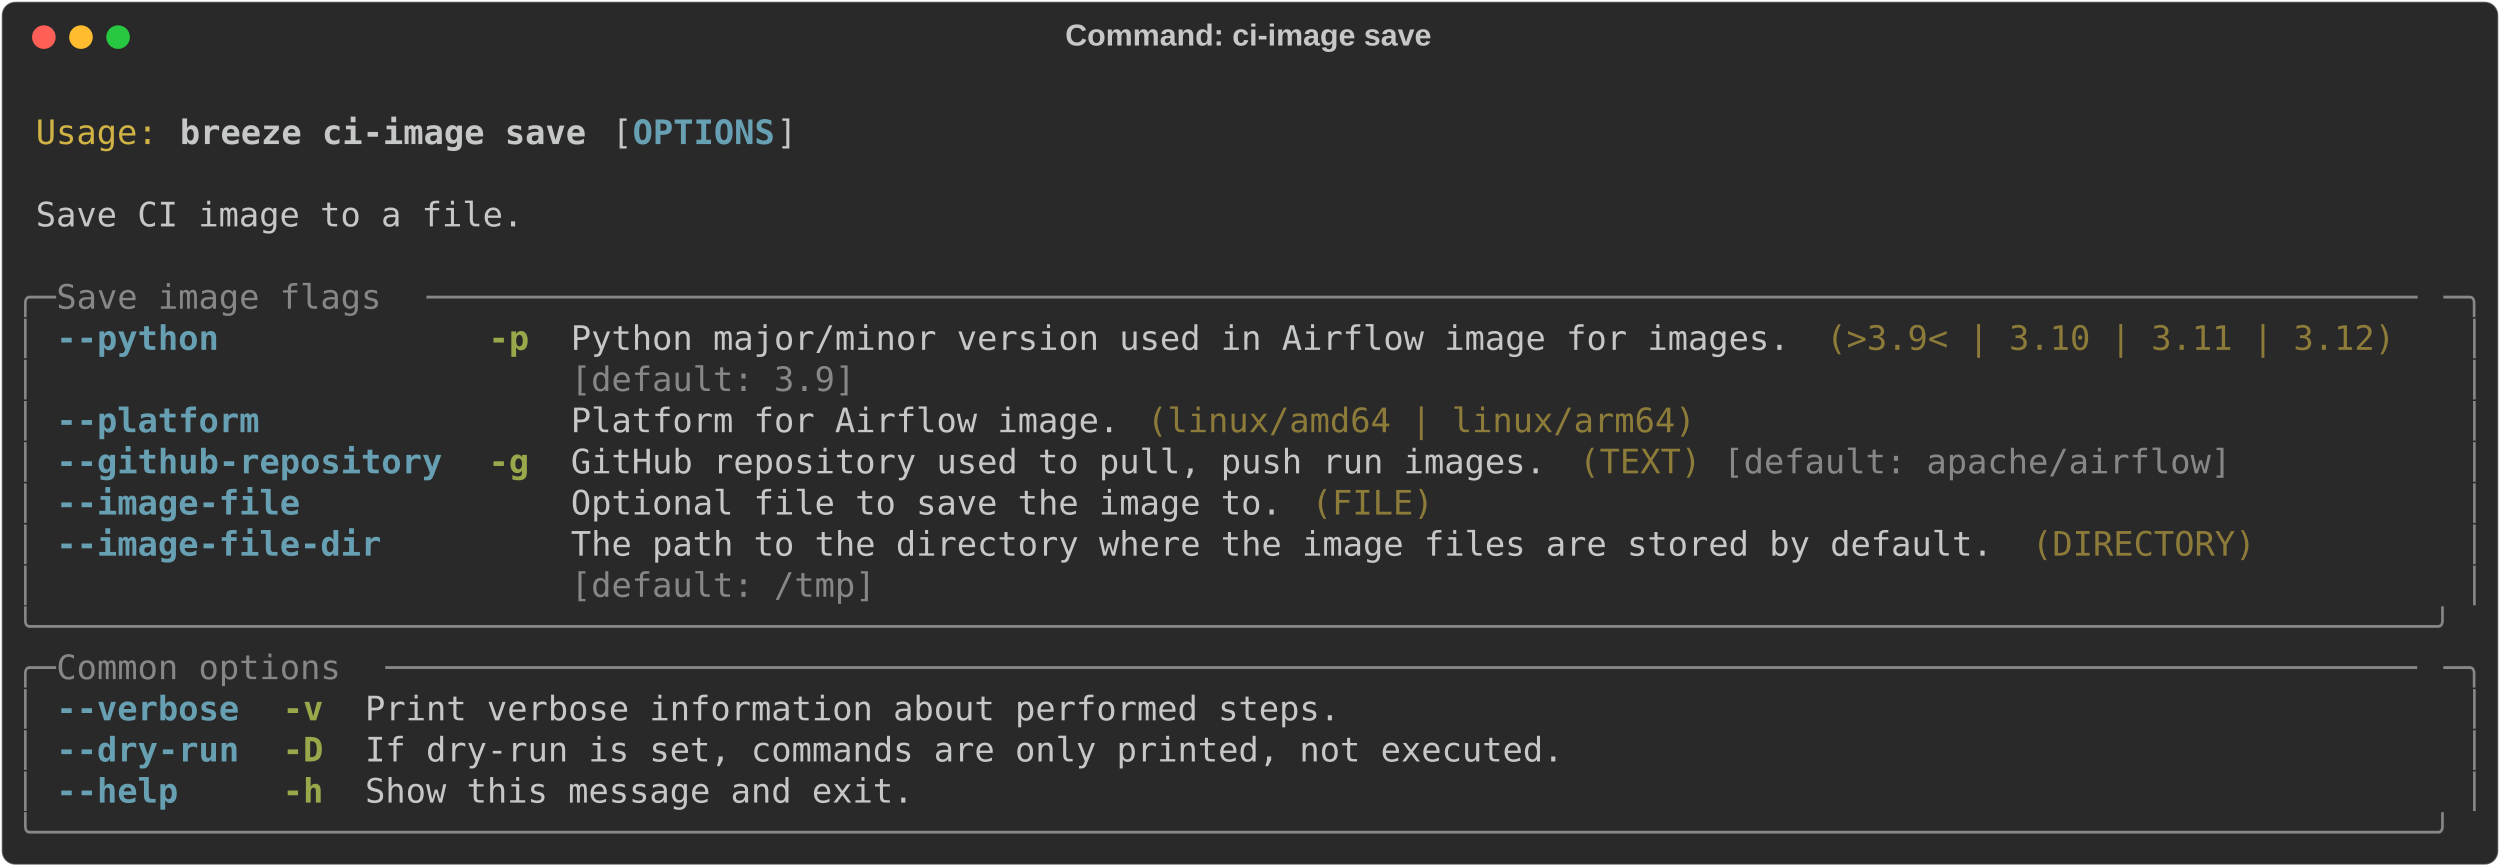
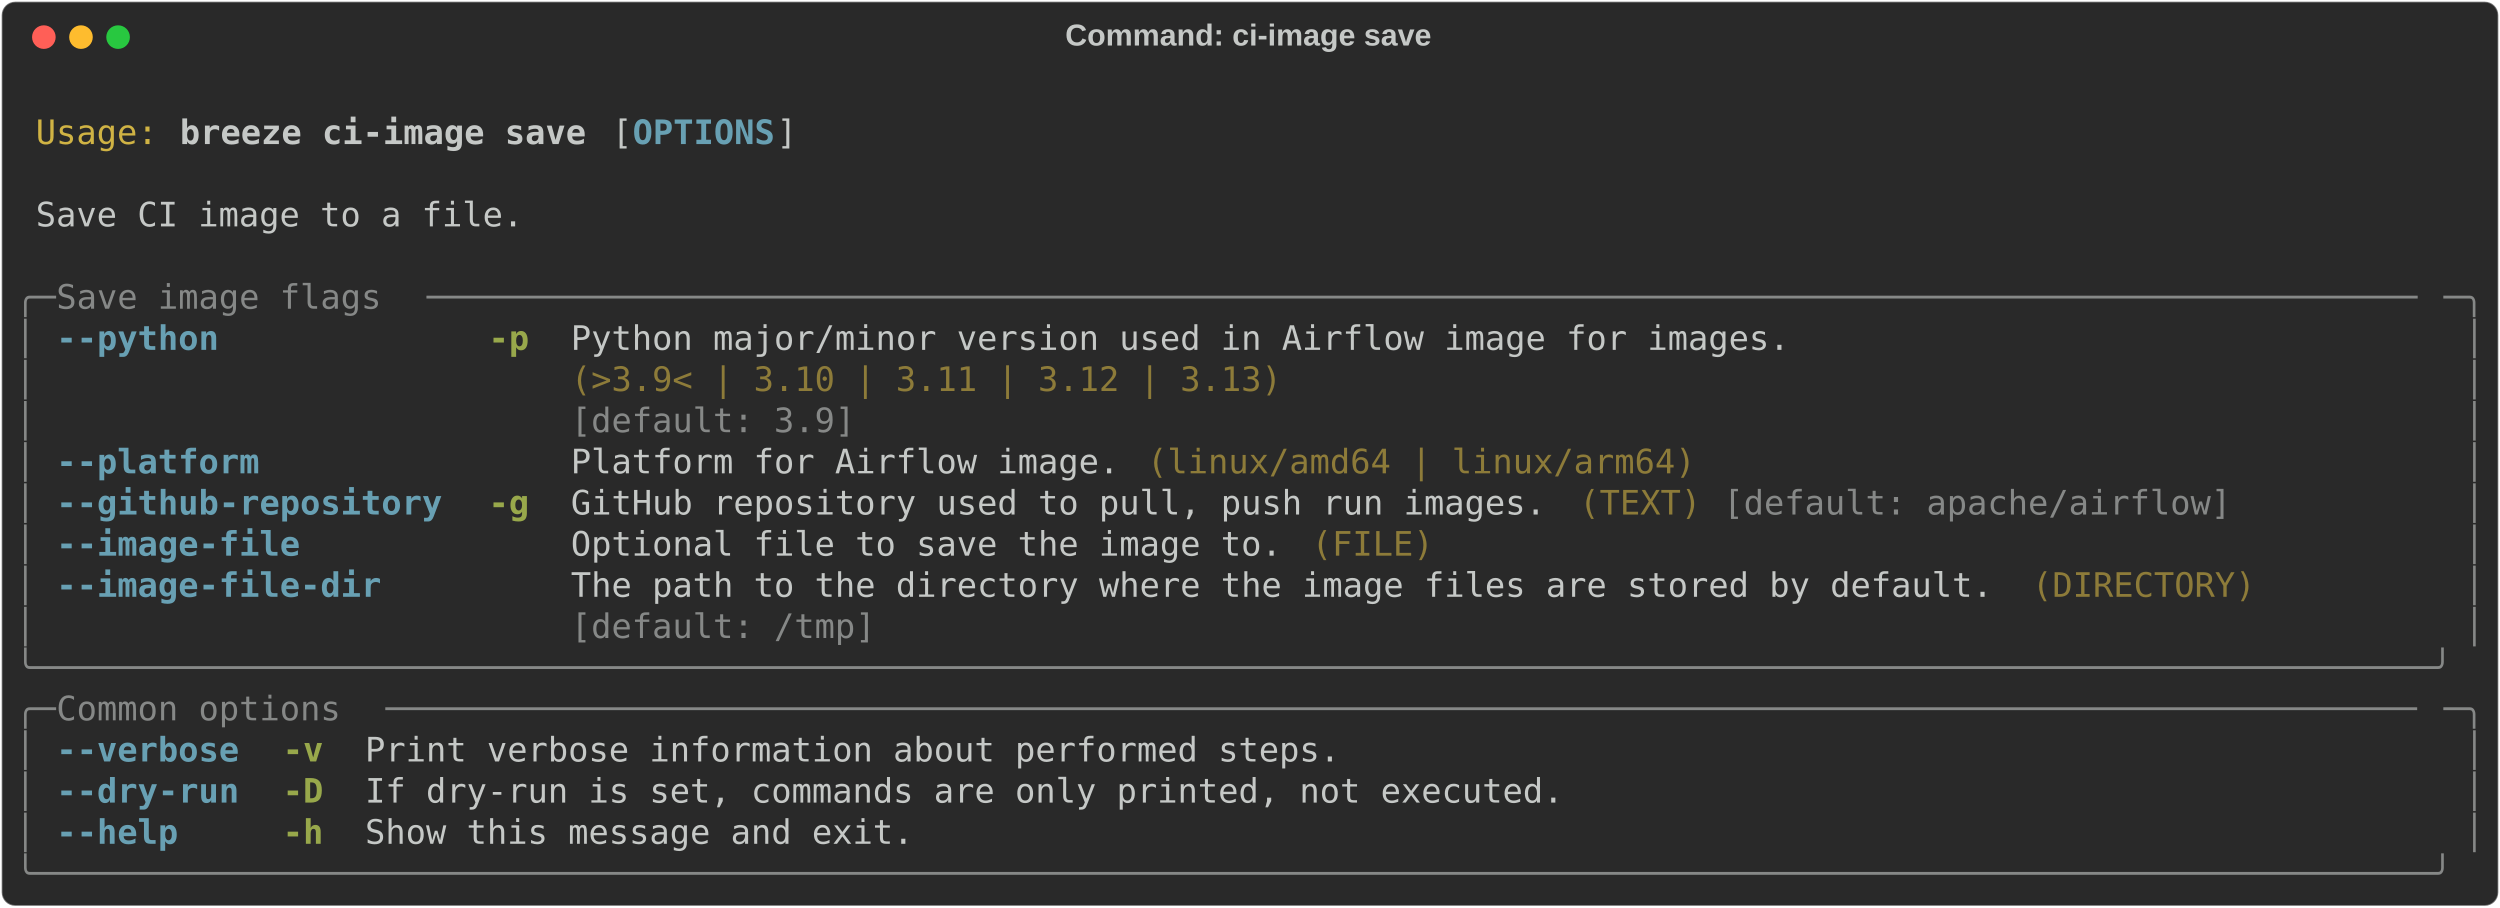
- <svg xmlns="http://www.w3.org/2000/svg" class="rich-terminal" viewBox="0 0 1482 513.6">
+ <svg xmlns="http://www.w3.org/2000/svg" class="rich-terminal" viewBox="0 0 1482 538.0">
  <style>

    @font-face {
        font-family: "Fira Code";
        src: local("FiraCode-Regular"),
                url("https://cdnjs.cloudflare.com/ajax/libs/firacode/6.2.0/woff2/FiraCode-Regular.woff2") format("woff2"),
                url("https://cdnjs.cloudflare.com/ajax/libs/firacode/6.2.0/woff/FiraCode-Regular.woff") format("woff");
        font-style: normal;
        font-weight: 400;
    }
    @font-face {
        font-family: "Fira Code";
        src: local("FiraCode-Bold"),
                url("https://cdnjs.cloudflare.com/ajax/libs/firacode/6.2.0/woff2/FiraCode-Bold.woff2") format("woff2"),
                url("https://cdnjs.cloudflare.com/ajax/libs/firacode/6.2.0/woff/FiraCode-Bold.woff") format("woff");
        font-style: bold;
        font-weight: 700;
    }

    .breeze-ci-image-save-matrix {
        font-family: Fira Code, monospace;
        font-size: 20px;
        line-height: 24.4px;
        font-variant-east-asian: full-width;
    }

    .breeze-ci-image-save-title {
        font-size: 18px;
        font-weight: bold;
        font-family: arial;
    }

    .breeze-ci-image-save-r1 { fill: #c5c8c6 }
.breeze-ci-image-save-r2 { fill: #d0b344 }
.breeze-ci-image-save-r3 { fill: #c5c8c6;font-weight: bold }
.breeze-ci-image-save-r4 { fill: #68a0b3;font-weight: bold }
.breeze-ci-image-save-r5 { fill: #868887 }
.breeze-ci-image-save-r6 { fill: #98a84b;font-weight: bold }
.breeze-ci-image-save-r7 { fill: #8d7b39 }
    </style>
  <defs>
    <clipPath id="breeze-ci-image-save-clip-terminal">
-       <rect x="0" y="0" width="1463.0" height="462.6" />
+       <rect x="0" y="0" width="1463.0" height="487.0" />
    </clipPath>
    <clipPath id="breeze-ci-image-save-line-0">
      <rect x="0" y="1.5" width="1464" height="24.65" />
    </clipPath>
    <clipPath id="breeze-ci-image-save-line-1">
      <rect x="0" y="25.9" width="1464" height="24.65" />
    </clipPath>
    <clipPath id="breeze-ci-image-save-line-2">
      <rect x="0" y="50.3" width="1464" height="24.65" />
    </clipPath>
    <clipPath id="breeze-ci-image-save-line-3">
      <rect x="0" y="74.7" width="1464" height="24.65" />
    </clipPath>
    <clipPath id="breeze-ci-image-save-line-4">
      <rect x="0" y="99.1" width="1464" height="24.65" />
    </clipPath>
    <clipPath id="breeze-ci-image-save-line-5">
      <rect x="0" y="123.5" width="1464" height="24.65" />
    </clipPath>
    <clipPath id="breeze-ci-image-save-line-6">
      <rect x="0" y="147.9" width="1464" height="24.65" />
    </clipPath>
    <clipPath id="breeze-ci-image-save-line-7">
      <rect x="0" y="172.3" width="1464" height="24.65" />
    </clipPath>
    <clipPath id="breeze-ci-image-save-line-8">
      <rect x="0" y="196.7" width="1464" height="24.65" />
    </clipPath>
    <clipPath id="breeze-ci-image-save-line-9">
      <rect x="0" y="221.1" width="1464" height="24.65" />
    </clipPath>
    <clipPath id="breeze-ci-image-save-line-10">
      <rect x="0" y="245.5" width="1464" height="24.65" />
    </clipPath>
    <clipPath id="breeze-ci-image-save-line-11">
      <rect x="0" y="269.9" width="1464" height="24.65" />
    </clipPath>
    <clipPath id="breeze-ci-image-save-line-12">
      <rect x="0" y="294.3" width="1464" height="24.65" />
    </clipPath>
    <clipPath id="breeze-ci-image-save-line-13">
      <rect x="0" y="318.7" width="1464" height="24.65" />
    </clipPath>
    <clipPath id="breeze-ci-image-save-line-14">
      <rect x="0" y="343.1" width="1464" height="24.65" />
    </clipPath>
    <clipPath id="breeze-ci-image-save-line-15">
      <rect x="0" y="367.5" width="1464" height="24.65" />
    </clipPath>
    <clipPath id="breeze-ci-image-save-line-16">
      <rect x="0" y="391.9" width="1464" height="24.65" />
    </clipPath>
    <clipPath id="breeze-ci-image-save-line-17">
      <rect x="0" y="416.3" width="1464" height="24.65" />
    </clipPath>
+     <clipPath id="breeze-ci-image-save-line-18">
+       <rect x="0" y="440.7" width="1464" height="24.65" />
+     </clipPath>
  </defs>
-   <rect fill="#292929" stroke="rgba(255,255,255,0.35)" stroke-width="1" x="1" y="1" width="1480" height="511.6" rx="8" />
+   <rect fill="#292929" stroke="rgba(255,255,255,0.35)" stroke-width="1" x="1" y="1" width="1480" height="536" rx="8" />
  <text class="breeze-ci-image-save-title" fill="#c5c8c6" text-anchor="middle" x="740" y="27">Command: ci-image save</text>
  <g transform="translate(26,22)">
    <circle cx="0" cy="0" r="7" fill="#ff5f57" />
    <circle cx="22" cy="0" r="7" fill="#febc2e" />
    <circle cx="44" cy="0" r="7" fill="#28c840" />
  </g>
  <g transform="translate(9, 41)" clip-path="url(#breeze-ci-image-save-clip-terminal)">
    <g class="breeze-ci-image-save-matrix">
      <text class="breeze-ci-image-save-r1" x="1464" y="20" textLength="12.2" clip-path="url(#breeze-ci-image-save-line-0)">
</text>
      <text class="breeze-ci-image-save-r2" x="12.2" y="44.4" textLength="73.2" clip-path="url(#breeze-ci-image-save-line-1)">Usage:</text>
      <text class="breeze-ci-image-save-r3" x="97.6" y="44.4" textLength="244" clip-path="url(#breeze-ci-image-save-line-1)">breeze ci-image save</text>
      <text class="breeze-ci-image-save-r1" x="353.8" y="44.4" textLength="12.2" clip-path="url(#breeze-ci-image-save-line-1)">[</text>
      <text class="breeze-ci-image-save-r4" x="366" y="44.4" textLength="85.4" clip-path="url(#breeze-ci-image-save-line-1)">OPTIONS</text>
      <text class="breeze-ci-image-save-r1" x="451.4" y="44.4" textLength="12.2" clip-path="url(#breeze-ci-image-save-line-1)">]</text>
      <text class="breeze-ci-image-save-r1" x="1464" y="44.4" textLength="12.2" clip-path="url(#breeze-ci-image-save-line-1)">
</text>
      <text class="breeze-ci-image-save-r1" x="1464" y="68.8" textLength="12.2" clip-path="url(#breeze-ci-image-save-line-2)">
</text>
      <text class="breeze-ci-image-save-r1" x="12.2" y="93.2" textLength="292.8" clip-path="url(#breeze-ci-image-save-line-3)">Save CI image to a file.</text>
      <text class="breeze-ci-image-save-r1" x="1464" y="93.2" textLength="12.2" clip-path="url(#breeze-ci-image-save-line-3)">
</text>
      <text class="breeze-ci-image-save-r1" x="1464" y="117.6" textLength="12.2" clip-path="url(#breeze-ci-image-save-line-4)">
</text>
      <text class="breeze-ci-image-save-r5" x="0" y="142" textLength="24.4" clip-path="url(#breeze-ci-image-save-line-5)">╭─</text>
      <text class="breeze-ci-image-save-r5" x="24.4" y="142" textLength="219.6" clip-path="url(#breeze-ci-image-save-line-5)"> Save image flags </text>
      <text class="breeze-ci-image-save-r5" x="244" y="142" textLength="1195.6" clip-path="url(#breeze-ci-image-save-line-5)">──────────────────────────────────────────────────────────────────────────────────────────────────</text>
      <text class="breeze-ci-image-save-r5" x="1439.6" y="142" textLength="24.4" clip-path="url(#breeze-ci-image-save-line-5)">─╮</text>
      <text class="breeze-ci-image-save-r1" x="1464" y="142" textLength="12.2" clip-path="url(#breeze-ci-image-save-line-5)">
</text>
      <text class="breeze-ci-image-save-r5" x="0" y="166.4" textLength="12.2" clip-path="url(#breeze-ci-image-save-line-6)">│</text>
      <text class="breeze-ci-image-save-r4" x="24.4" y="166.4" textLength="97.6" clip-path="url(#breeze-ci-image-save-line-6)">--python</text>
      <text class="breeze-ci-image-save-r6" x="280.6" y="166.4" textLength="24.4" clip-path="url(#breeze-ci-image-save-line-6)">-p</text>
      <text class="breeze-ci-image-save-r1" x="329.4" y="166.4" textLength="732" clip-path="url(#breeze-ci-image-save-line-6)">Python major/minor version used in Airflow image for images.</text>
-       <text class="breeze-ci-image-save-r7" x="1073.6" y="166.4" textLength="341.6" clip-path="url(#breeze-ci-image-save-line-6)">(&gt;3.9&lt; | 3.10 | 3.11 | 3.12)</text>
      <text class="breeze-ci-image-save-r5" x="1451.8" y="166.4" textLength="12.2" clip-path="url(#breeze-ci-image-save-line-6)">│</text>
      <text class="breeze-ci-image-save-r1" x="1464" y="166.4" textLength="12.2" clip-path="url(#breeze-ci-image-save-line-6)">
</text>
      <text class="breeze-ci-image-save-r5" x="0" y="190.8" textLength="12.2" clip-path="url(#breeze-ci-image-save-line-7)">│</text>
-       <text class="breeze-ci-image-save-r5" x="329.4" y="190.8" textLength="732" clip-path="url(#breeze-ci-image-save-line-7)">[default: 3.9]                                              </text>
+       <text class="breeze-ci-image-save-r7" x="329.4" y="190.8" textLength="732" clip-path="url(#breeze-ci-image-save-line-7)">(&gt;3.9&lt; | 3.10 | 3.11 | 3.12 | 3.13)                         </text>
      <text class="breeze-ci-image-save-r5" x="1451.8" y="190.8" textLength="12.2" clip-path="url(#breeze-ci-image-save-line-7)">│</text>
      <text class="breeze-ci-image-save-r1" x="1464" y="190.8" textLength="12.2" clip-path="url(#breeze-ci-image-save-line-7)">
</text>
      <text class="breeze-ci-image-save-r5" x="0" y="215.2" textLength="12.2" clip-path="url(#breeze-ci-image-save-line-8)">│</text>
-       <text class="breeze-ci-image-save-r4" x="24.4" y="215.2" textLength="122" clip-path="url(#breeze-ci-image-save-line-8)">--platform</text>
-       <text class="breeze-ci-image-save-r1" x="329.4" y="215.2" textLength="329.4" clip-path="url(#breeze-ci-image-save-line-8)">Platform for Airflow image.</text>
-       <text class="breeze-ci-image-save-r7" x="671" y="215.2" textLength="329.4" clip-path="url(#breeze-ci-image-save-line-8)">(linux/amd64 | linux/arm64)</text>
+       <text class="breeze-ci-image-save-r5" x="329.4" y="215.2" textLength="732" clip-path="url(#breeze-ci-image-save-line-8)">[default: 3.9]                                              </text>
      <text class="breeze-ci-image-save-r5" x="1451.8" y="215.2" textLength="12.2" clip-path="url(#breeze-ci-image-save-line-8)">│</text>
      <text class="breeze-ci-image-save-r1" x="1464" y="215.2" textLength="12.2" clip-path="url(#breeze-ci-image-save-line-8)">
</text>
      <text class="breeze-ci-image-save-r5" x="0" y="239.6" textLength="12.2" clip-path="url(#breeze-ci-image-save-line-9)">│</text>
-       <text class="breeze-ci-image-save-r4" x="24.4" y="239.6" textLength="231.8" clip-path="url(#breeze-ci-image-save-line-9)">--github-repository</text>
-       <text class="breeze-ci-image-save-r6" x="280.6" y="239.6" textLength="24.4" clip-path="url(#breeze-ci-image-save-line-9)">-g</text>
-       <text class="breeze-ci-image-save-r1" x="329.4" y="239.6" textLength="585.6" clip-path="url(#breeze-ci-image-save-line-9)">GitHub repository used to pull, push run images.</text>
-       <text class="breeze-ci-image-save-r7" x="927.2" y="239.6" textLength="73.2" clip-path="url(#breeze-ci-image-save-line-9)">(TEXT)</text>
-       <text class="breeze-ci-image-save-r5" x="1012.6" y="239.6" textLength="305" clip-path="url(#breeze-ci-image-save-line-9)">[default: apache/airflow]</text>
+       <text class="breeze-ci-image-save-r4" x="24.4" y="239.6" textLength="122" clip-path="url(#breeze-ci-image-save-line-9)">--platform</text>
+       <text class="breeze-ci-image-save-r1" x="329.4" y="239.6" textLength="329.4" clip-path="url(#breeze-ci-image-save-line-9)">Platform for Airflow image.</text>
+       <text class="breeze-ci-image-save-r7" x="671" y="239.6" textLength="329.4" clip-path="url(#breeze-ci-image-save-line-9)">(linux/amd64 | linux/arm64)</text>
      <text class="breeze-ci-image-save-r5" x="1451.8" y="239.6" textLength="12.2" clip-path="url(#breeze-ci-image-save-line-9)">│</text>
      <text class="breeze-ci-image-save-r1" x="1464" y="239.6" textLength="12.2" clip-path="url(#breeze-ci-image-save-line-9)">
</text>
      <text class="breeze-ci-image-save-r5" x="0" y="264" textLength="12.2" clip-path="url(#breeze-ci-image-save-line-10)">│</text>
-       <text class="breeze-ci-image-save-r4" x="24.4" y="264" textLength="146.4" clip-path="url(#breeze-ci-image-save-line-10)">--image-file</text>
-       <text class="breeze-ci-image-save-r1" x="329.4" y="264" textLength="427" clip-path="url(#breeze-ci-image-save-line-10)">Optional file to save the image to.</text>
-       <text class="breeze-ci-image-save-r7" x="768.6" y="264" textLength="73.2" clip-path="url(#breeze-ci-image-save-line-10)">(FILE)</text>
+       <text class="breeze-ci-image-save-r4" x="24.4" y="264" textLength="231.8" clip-path="url(#breeze-ci-image-save-line-10)">--github-repository</text>
+       <text class="breeze-ci-image-save-r6" x="280.6" y="264" textLength="24.4" clip-path="url(#breeze-ci-image-save-line-10)">-g</text>
+       <text class="breeze-ci-image-save-r1" x="329.4" y="264" textLength="585.6" clip-path="url(#breeze-ci-image-save-line-10)">GitHub repository used to pull, push run images.</text>
+       <text class="breeze-ci-image-save-r7" x="927.2" y="264" textLength="73.2" clip-path="url(#breeze-ci-image-save-line-10)">(TEXT)</text>
+       <text class="breeze-ci-image-save-r5" x="1012.6" y="264" textLength="305" clip-path="url(#breeze-ci-image-save-line-10)">[default: apache/airflow]</text>
      <text class="breeze-ci-image-save-r5" x="1451.8" y="264" textLength="12.2" clip-path="url(#breeze-ci-image-save-line-10)">│</text>
      <text class="breeze-ci-image-save-r1" x="1464" y="264" textLength="12.2" clip-path="url(#breeze-ci-image-save-line-10)">
</text>
      <text class="breeze-ci-image-save-r5" x="0" y="288.4" textLength="12.2" clip-path="url(#breeze-ci-image-save-line-11)">│</text>
-       <text class="breeze-ci-image-save-r4" x="24.4" y="288.4" textLength="195.2" clip-path="url(#breeze-ci-image-save-line-11)">--image-file-dir</text>
-       <text class="breeze-ci-image-save-r1" x="329.4" y="288.4" textLength="854" clip-path="url(#breeze-ci-image-save-line-11)">The path to the directory where the image files are stored by default.</text>
-       <text class="breeze-ci-image-save-r7" x="1195.6" y="288.4" textLength="134.2" clip-path="url(#breeze-ci-image-save-line-11)">(DIRECTORY)</text>
+       <text class="breeze-ci-image-save-r4" x="24.4" y="288.4" textLength="146.4" clip-path="url(#breeze-ci-image-save-line-11)">--image-file</text>
+       <text class="breeze-ci-image-save-r1" x="329.4" y="288.4" textLength="427" clip-path="url(#breeze-ci-image-save-line-11)">Optional file to save the image to.</text>
+       <text class="breeze-ci-image-save-r7" x="768.6" y="288.4" textLength="73.2" clip-path="url(#breeze-ci-image-save-line-11)">(FILE)</text>
      <text class="breeze-ci-image-save-r5" x="1451.8" y="288.4" textLength="12.2" clip-path="url(#breeze-ci-image-save-line-11)">│</text>
      <text class="breeze-ci-image-save-r1" x="1464" y="288.4" textLength="12.2" clip-path="url(#breeze-ci-image-save-line-11)">
</text>
      <text class="breeze-ci-image-save-r5" x="0" y="312.8" textLength="12.2" clip-path="url(#breeze-ci-image-save-line-12)">│</text>
-       <text class="breeze-ci-image-save-r5" x="329.4" y="312.8" textLength="854" clip-path="url(#breeze-ci-image-save-line-12)">[default: /tmp]                                                       </text>
+       <text class="breeze-ci-image-save-r4" x="24.4" y="312.8" textLength="195.2" clip-path="url(#breeze-ci-image-save-line-12)">--image-file-dir</text>
+       <text class="breeze-ci-image-save-r1" x="329.4" y="312.8" textLength="854" clip-path="url(#breeze-ci-image-save-line-12)">The path to the directory where the image files are stored by default.</text>
+       <text class="breeze-ci-image-save-r7" x="1195.6" y="312.8" textLength="134.2" clip-path="url(#breeze-ci-image-save-line-12)">(DIRECTORY)</text>
      <text class="breeze-ci-image-save-r5" x="1451.8" y="312.8" textLength="12.2" clip-path="url(#breeze-ci-image-save-line-12)">│</text>
      <text class="breeze-ci-image-save-r1" x="1464" y="312.8" textLength="12.2" clip-path="url(#breeze-ci-image-save-line-12)">
</text>
-       <text class="breeze-ci-image-save-r5" x="0" y="337.2" textLength="1464" clip-path="url(#breeze-ci-image-save-line-13)">╰──────────────────────────────────────────────────────────────────────────────────────────────────────────────────────╯</text>
+       <text class="breeze-ci-image-save-r5" x="0" y="337.2" textLength="12.2" clip-path="url(#breeze-ci-image-save-line-13)">│</text>
+       <text class="breeze-ci-image-save-r5" x="329.4" y="337.2" textLength="854" clip-path="url(#breeze-ci-image-save-line-13)">[default: /tmp]                                                       </text>
+       <text class="breeze-ci-image-save-r5" x="1451.8" y="337.2" textLength="12.2" clip-path="url(#breeze-ci-image-save-line-13)">│</text>
      <text class="breeze-ci-image-save-r1" x="1464" y="337.2" textLength="12.2" clip-path="url(#breeze-ci-image-save-line-13)">
</text>
-       <text class="breeze-ci-image-save-r5" x="0" y="361.6" textLength="24.4" clip-path="url(#breeze-ci-image-save-line-14)">╭─</text>
-       <text class="breeze-ci-image-save-r5" x="24.4" y="361.6" textLength="195.2" clip-path="url(#breeze-ci-image-save-line-14)"> Common options </text>
-       <text class="breeze-ci-image-save-r5" x="219.6" y="361.6" textLength="1220" clip-path="url(#breeze-ci-image-save-line-14)">────────────────────────────────────────────────────────────────────────────────────────────────────</text>
-       <text class="breeze-ci-image-save-r5" x="1439.6" y="361.6" textLength="24.4" clip-path="url(#breeze-ci-image-save-line-14)">─╮</text>
+       <text class="breeze-ci-image-save-r5" x="0" y="361.6" textLength="1464" clip-path="url(#breeze-ci-image-save-line-14)">╰──────────────────────────────────────────────────────────────────────────────────────────────────────────────────────╯</text>
      <text class="breeze-ci-image-save-r1" x="1464" y="361.6" textLength="12.2" clip-path="url(#breeze-ci-image-save-line-14)">
</text>
-       <text class="breeze-ci-image-save-r5" x="0" y="386" textLength="12.2" clip-path="url(#breeze-ci-image-save-line-15)">│</text>
-       <text class="breeze-ci-image-save-r4" x="24.4" y="386" textLength="109.8" clip-path="url(#breeze-ci-image-save-line-15)">--verbose</text>
-       <text class="breeze-ci-image-save-r6" x="158.6" y="386" textLength="24.4" clip-path="url(#breeze-ci-image-save-line-15)">-v</text>
-       <text class="breeze-ci-image-save-r1" x="207.4" y="386" textLength="585.6" clip-path="url(#breeze-ci-image-save-line-15)">Print verbose information about performed steps.</text>
-       <text class="breeze-ci-image-save-r5" x="1451.8" y="386" textLength="12.2" clip-path="url(#breeze-ci-image-save-line-15)">│</text>
+       <text class="breeze-ci-image-save-r5" x="0" y="386" textLength="24.4" clip-path="url(#breeze-ci-image-save-line-15)">╭─</text>
+       <text class="breeze-ci-image-save-r5" x="24.4" y="386" textLength="195.2" clip-path="url(#breeze-ci-image-save-line-15)"> Common options </text>
+       <text class="breeze-ci-image-save-r5" x="219.6" y="386" textLength="1220" clip-path="url(#breeze-ci-image-save-line-15)">────────────────────────────────────────────────────────────────────────────────────────────────────</text>
+       <text class="breeze-ci-image-save-r5" x="1439.6" y="386" textLength="24.4" clip-path="url(#breeze-ci-image-save-line-15)">─╮</text>
      <text class="breeze-ci-image-save-r1" x="1464" y="386" textLength="12.2" clip-path="url(#breeze-ci-image-save-line-15)">
</text>
      <text class="breeze-ci-image-save-r5" x="0" y="410.4" textLength="12.2" clip-path="url(#breeze-ci-image-save-line-16)">│</text>
-       <text class="breeze-ci-image-save-r4" x="24.4" y="410.4" textLength="109.8" clip-path="url(#breeze-ci-image-save-line-16)">--dry-run</text>
-       <text class="breeze-ci-image-save-r6" x="158.6" y="410.4" textLength="24.4" clip-path="url(#breeze-ci-image-save-line-16)">-D</text>
-       <text class="breeze-ci-image-save-r1" x="207.4" y="410.4" textLength="719.8" clip-path="url(#breeze-ci-image-save-line-16)">If dry-run is set, commands are only printed, not executed.</text>
+       <text class="breeze-ci-image-save-r4" x="24.4" y="410.4" textLength="109.8" clip-path="url(#breeze-ci-image-save-line-16)">--verbose</text>
+       <text class="breeze-ci-image-save-r6" x="158.6" y="410.4" textLength="24.4" clip-path="url(#breeze-ci-image-save-line-16)">-v</text>
+       <text class="breeze-ci-image-save-r1" x="207.4" y="410.4" textLength="585.6" clip-path="url(#breeze-ci-image-save-line-16)">Print verbose information about performed steps.</text>
      <text class="breeze-ci-image-save-r5" x="1451.8" y="410.4" textLength="12.2" clip-path="url(#breeze-ci-image-save-line-16)">│</text>
      <text class="breeze-ci-image-save-r1" x="1464" y="410.4" textLength="12.2" clip-path="url(#breeze-ci-image-save-line-16)">
</text>
      <text class="breeze-ci-image-save-r5" x="0" y="434.8" textLength="12.2" clip-path="url(#breeze-ci-image-save-line-17)">│</text>
-       <text class="breeze-ci-image-save-r4" x="24.4" y="434.8" textLength="73.2" clip-path="url(#breeze-ci-image-save-line-17)">--help</text>
-       <text class="breeze-ci-image-save-r6" x="158.6" y="434.8" textLength="24.4" clip-path="url(#breeze-ci-image-save-line-17)">-h</text>
-       <text class="breeze-ci-image-save-r1" x="207.4" y="434.8" textLength="329.4" clip-path="url(#breeze-ci-image-save-line-17)">Show this message and exit.</text>
+       <text class="breeze-ci-image-save-r4" x="24.4" y="434.8" textLength="109.8" clip-path="url(#breeze-ci-image-save-line-17)">--dry-run</text>
+       <text class="breeze-ci-image-save-r6" x="158.6" y="434.8" textLength="24.4" clip-path="url(#breeze-ci-image-save-line-17)">-D</text>
+       <text class="breeze-ci-image-save-r1" x="207.4" y="434.8" textLength="719.8" clip-path="url(#breeze-ci-image-save-line-17)">If dry-run is set, commands are only printed, not executed.</text>
      <text class="breeze-ci-image-save-r5" x="1451.8" y="434.8" textLength="12.2" clip-path="url(#breeze-ci-image-save-line-17)">│</text>
      <text class="breeze-ci-image-save-r1" x="1464" y="434.8" textLength="12.2" clip-path="url(#breeze-ci-image-save-line-17)">
</text>
-       <text class="breeze-ci-image-save-r5" x="0" y="459.2" textLength="1464" clip-path="url(#breeze-ci-image-save-line-18)">╰──────────────────────────────────────────────────────────────────────────────────────────────────────────────────────╯</text>
+       <text class="breeze-ci-image-save-r5" x="0" y="459.2" textLength="12.2" clip-path="url(#breeze-ci-image-save-line-18)">│</text>
+       <text class="breeze-ci-image-save-r4" x="24.4" y="459.2" textLength="73.2" clip-path="url(#breeze-ci-image-save-line-18)">--help</text>
+       <text class="breeze-ci-image-save-r6" x="158.6" y="459.2" textLength="24.4" clip-path="url(#breeze-ci-image-save-line-18)">-h</text>
+       <text class="breeze-ci-image-save-r1" x="207.4" y="459.2" textLength="329.4" clip-path="url(#breeze-ci-image-save-line-18)">Show this message and exit.</text>
+       <text class="breeze-ci-image-save-r5" x="1451.8" y="459.2" textLength="12.2" clip-path="url(#breeze-ci-image-save-line-18)">│</text>
      <text class="breeze-ci-image-save-r1" x="1464" y="459.2" textLength="12.2" clip-path="url(#breeze-ci-image-save-line-18)">
+ </text>
+       <text class="breeze-ci-image-save-r5" x="0" y="483.6" textLength="1464" clip-path="url(#breeze-ci-image-save-line-19)">╰──────────────────────────────────────────────────────────────────────────────────────────────────────────────────────╯</text>
+       <text class="breeze-ci-image-save-r1" x="1464" y="483.6" textLength="12.2" clip-path="url(#breeze-ci-image-save-line-19)">
</text>
    </g>
  </g>
</svg>
